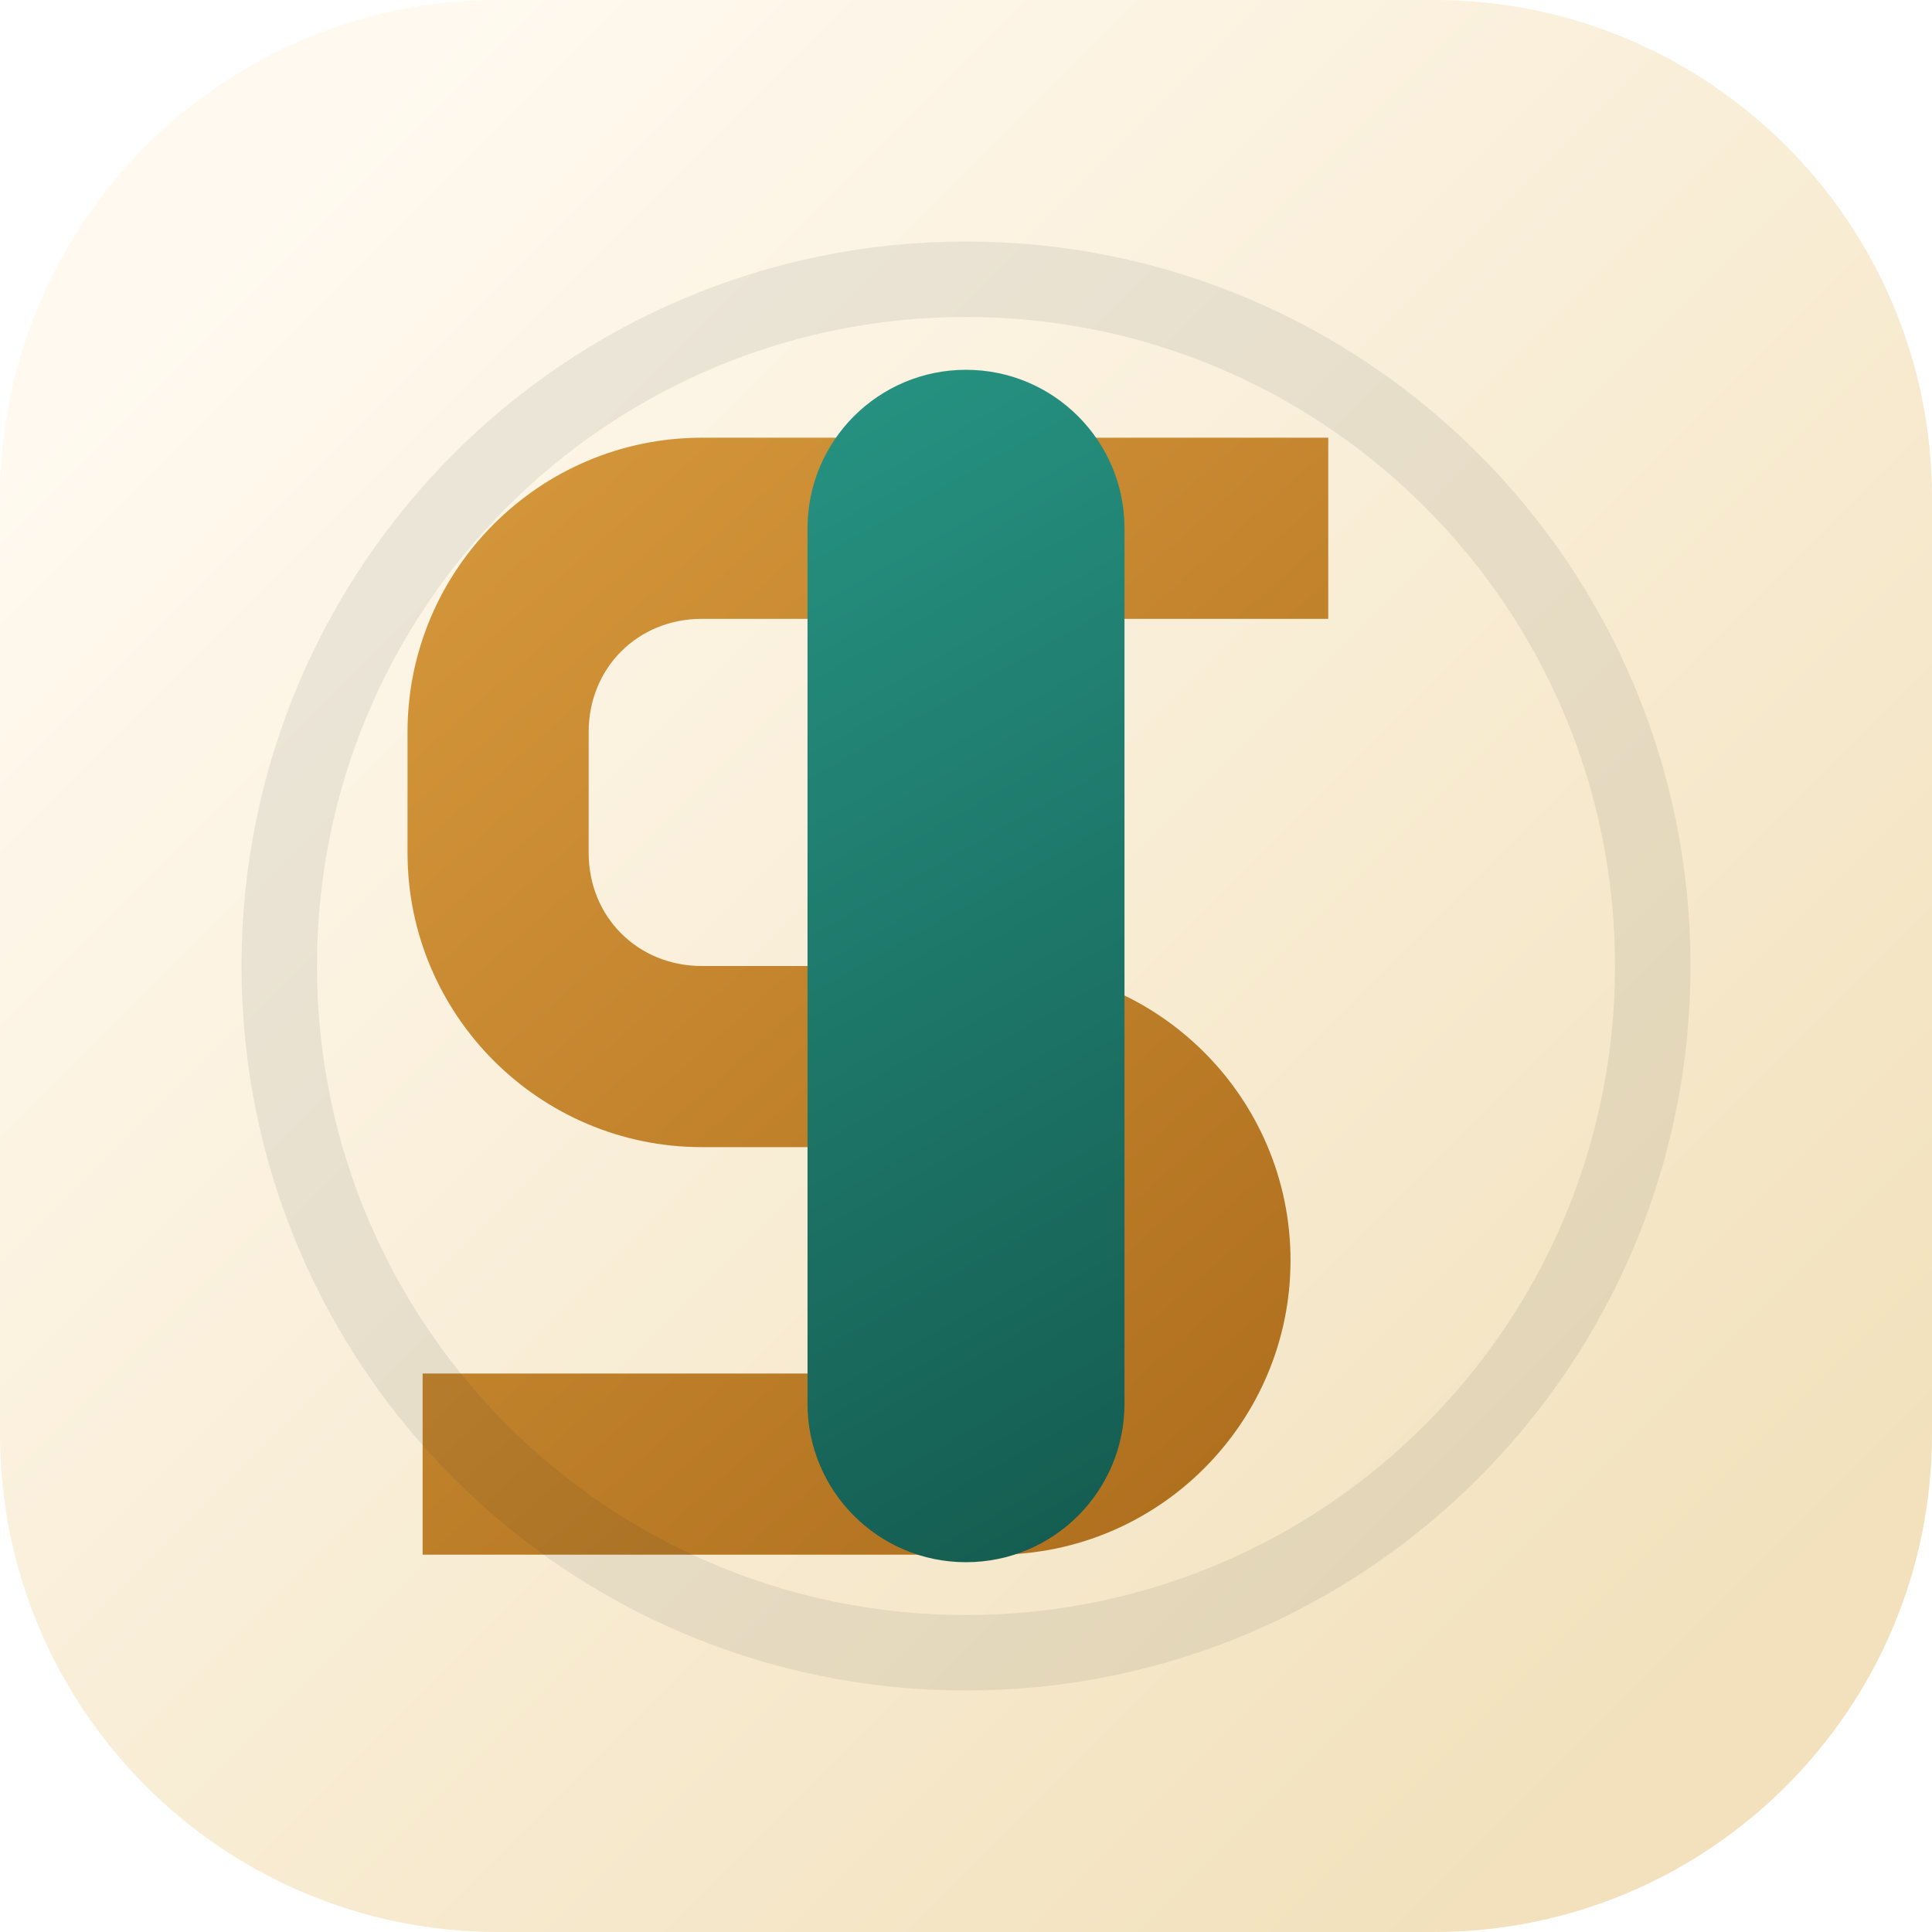
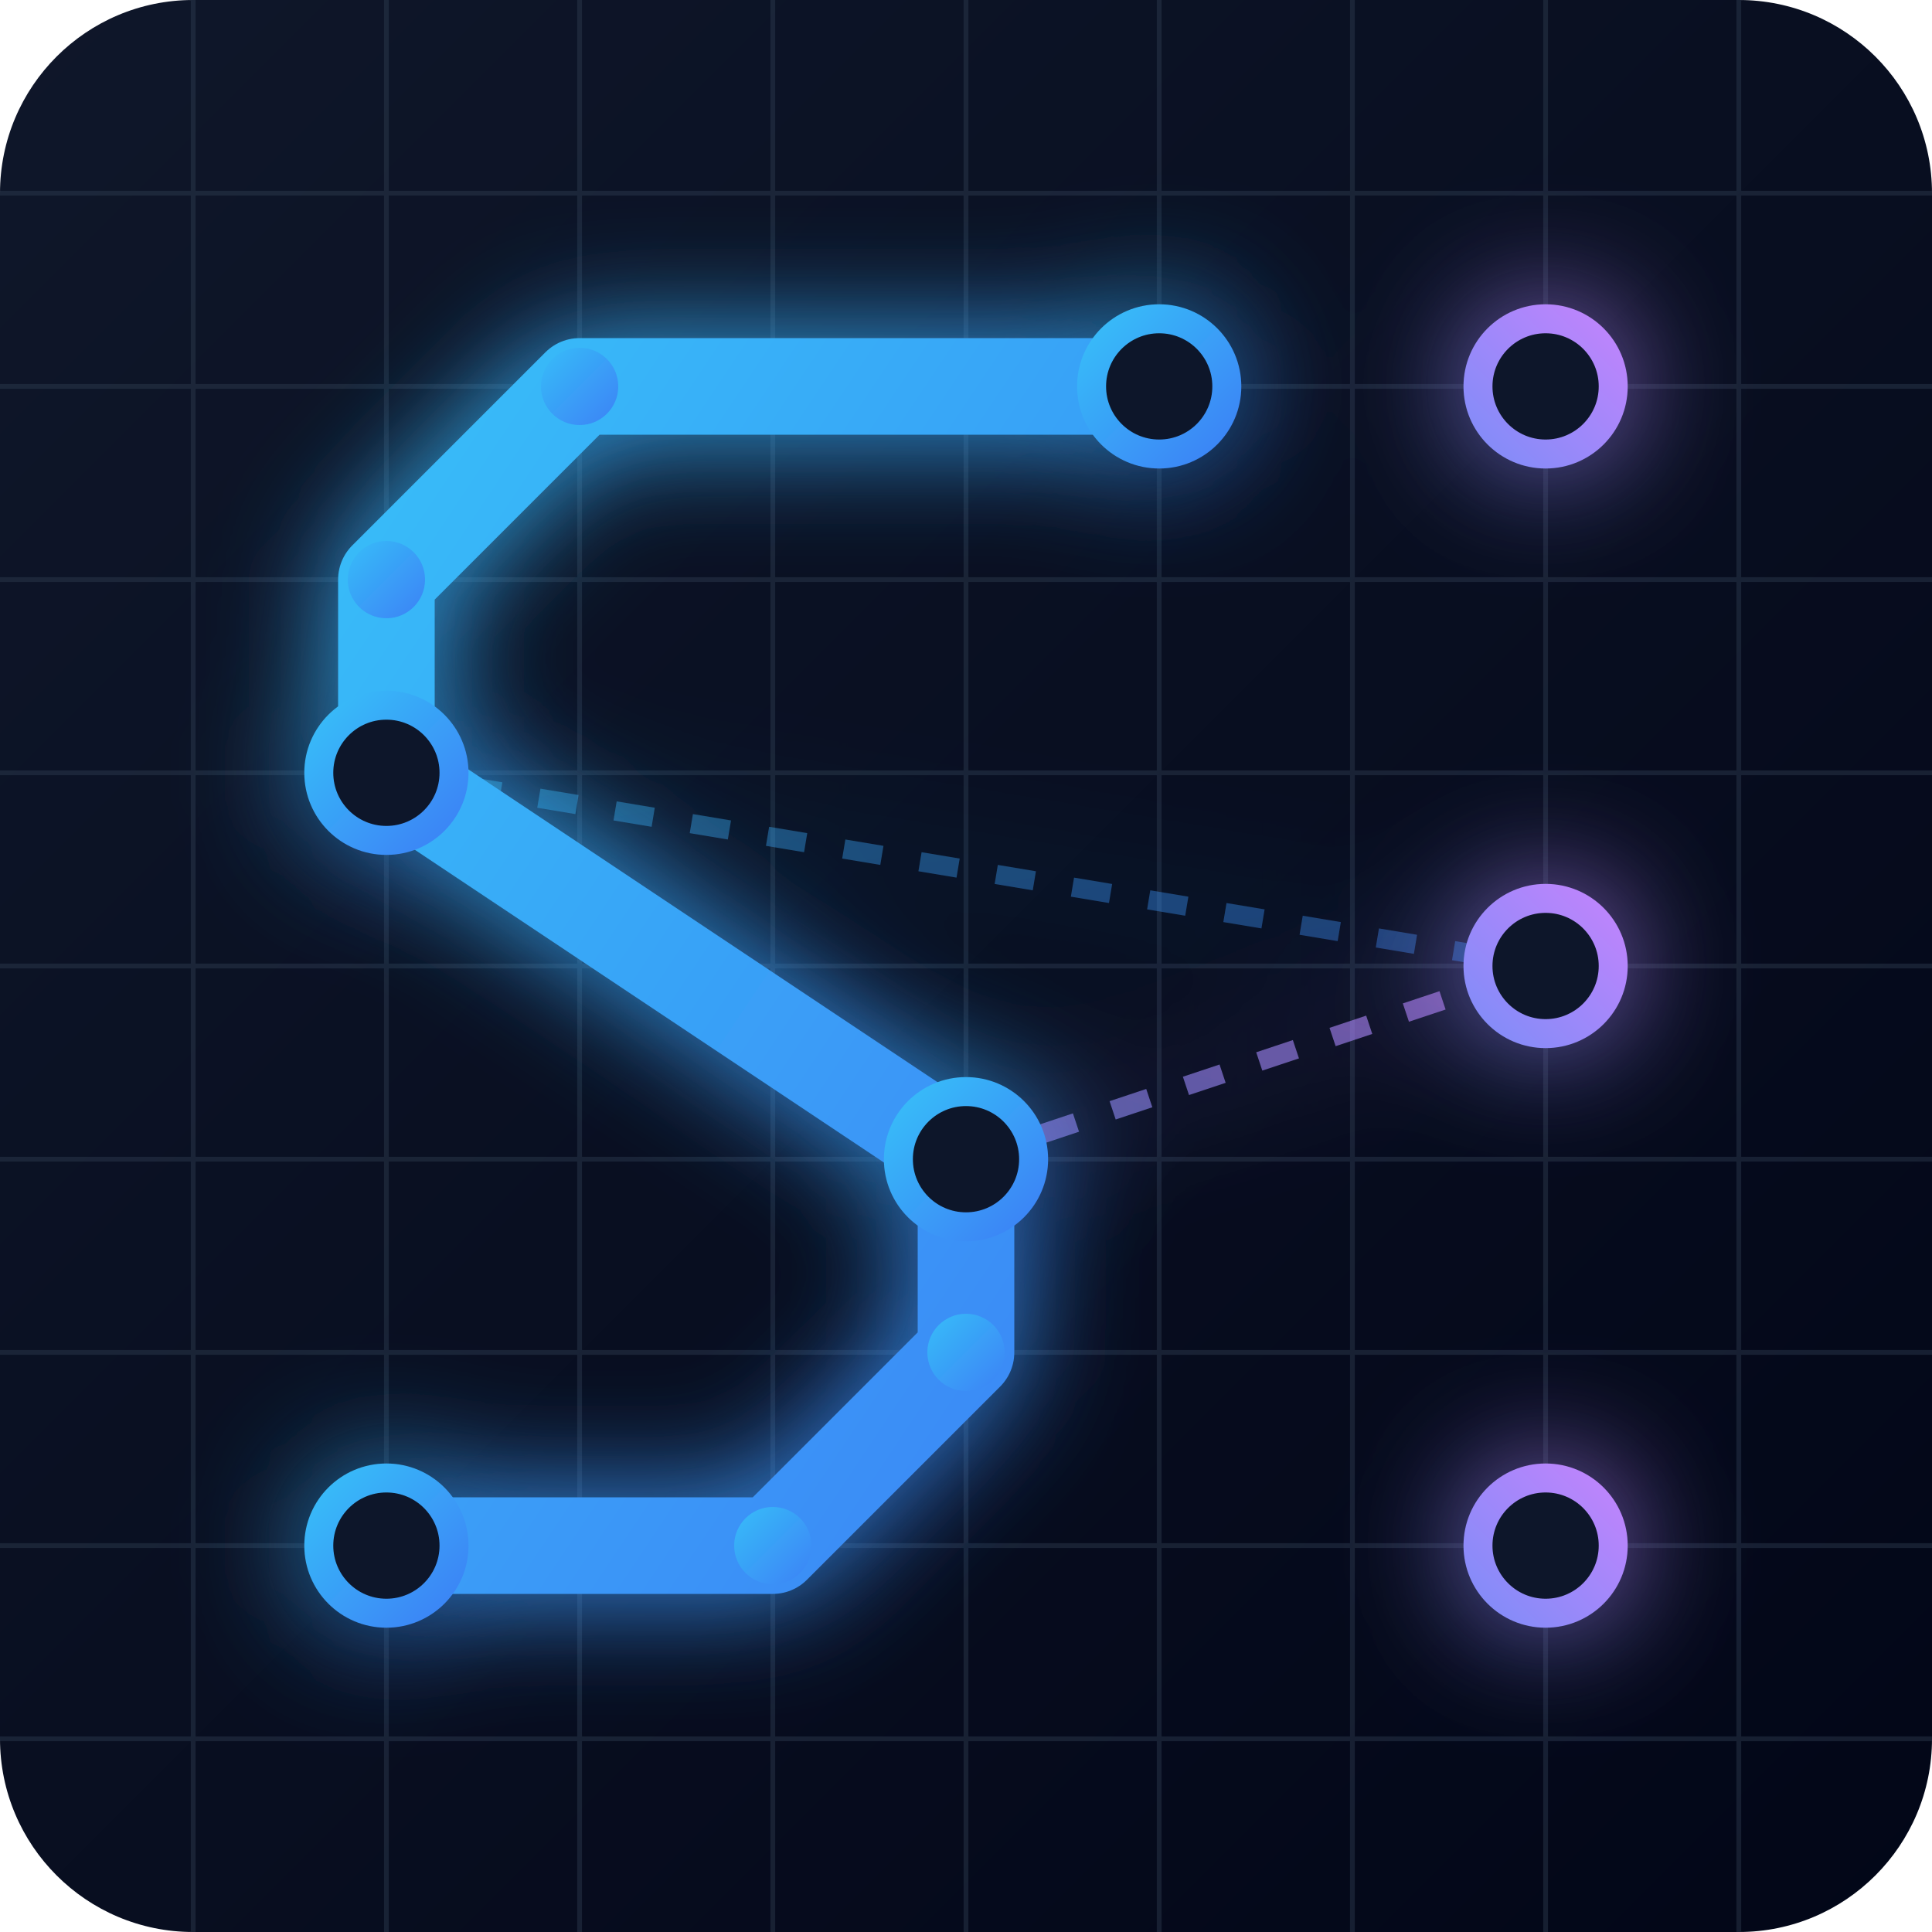
- <svg xmlns="http://www.w3.org/2000/svg" viewBox="0 0 512 512" role="img" aria-labelledby="logoTitle logoDesc">
+ <svg xmlns="http://www.w3.org/2000/svg" viewBox="0 0 400 400" width="100%" height="100%">
  <defs>
-     <linearGradient id="bg" x1="64" x2="448" y1="64" y2="448" gradientUnits="userSpaceOnUse">
-       <stop offset="0" stop-color="#fff9ef" />
-       <stop offset="1" stop-color="#f2e1bc" />
+     <linearGradient id="bg-grad" x1="0%" y1="0%" x2="100%" y2="100%">
+       <stop offset="0%" stop-color="#0f172a" />
+       <stop offset="100%" stop-color="#020617" />
    </linearGradient>
-     <linearGradient id="gold" x1="116" x2="401" y1="94" y2="414" gradientUnits="userSpaceOnUse">
-       <stop offset="0" stop-color="#d89a3d" />
-       <stop offset="1" stop-color="#a86819" />
+     <linearGradient id="s-grad" x1="0%" y1="0%" x2="100%" y2="100%">
+       <stop offset="0%" stop-color="#38bdf8" />
+       <stop offset="100%" stop-color="#3b82f6" />
    </linearGradient>
-     <linearGradient id="teal" x1="168" x2="340" y1="102" y2="406" gradientUnits="userSpaceOnUse">
-       <stop offset="0" stop-color="#289786" />
-       <stop offset="1" stop-color="#13584d" />
+     <linearGradient id="i-grad" x1="0%" y1="100%" x2="100%" y2="0%">
+       <stop offset="0%" stop-color="#818cf8" />
+       <stop offset="100%" stop-color="#c084fc" />
    </linearGradient>
+     <filter id="glow" x="-20%" y="-20%" width="140%" height="140%">
+       <feGaussianBlur stdDeviation="12" result="blur" />
+       <feComposite in="SourceGraphic" in2="blur" operator="over" />
+     </filter>
  </defs>
-   <rect width="512" height="512" rx="132" fill="url(#bg)" />
-   <path d="M186 116c-43 0-78 35-78 78v32c0 43 35 78 78 78h78c17 0 30 13 30 30s-13 30-30 30H112v48h152c43 0 78-35 78-78s-35-78-78-78h-78c-17 0-30-13-30-30v-32c0-17 13-30 30-30h166v-48H186z" fill="url(#gold)" />
-   <rect x="214" y="98" width="84" height="316" rx="42" fill="url(#teal)" />
-   <circle cx="256" cy="256" r="182" fill="none" stroke="rgba(28,43,47,0.08)" stroke-width="20" />
+   <rect width="400" height="400" rx="40" fill="url(#bg-grad)" />
+   <g stroke="#334155" stroke-width="1" opacity="0.4">
+     <line x1="40" y1="0" x2="40" y2="400" />
+     <line x1="80" y1="0" x2="80" y2="400" />
+     <line x1="120" y1="0" x2="120" y2="400" />
+     <line x1="160" y1="0" x2="160" y2="400" />
+     <line x1="200" y1="0" x2="200" y2="400" />
+     <line x1="240" y1="0" x2="240" y2="400" />
+     <line x1="280" y1="0" x2="280" y2="400" />
+     <line x1="320" y1="0" x2="320" y2="400" />
+     <line x1="360" y1="0" x2="360" y2="400" />
+     <line x1="0" y1="40" x2="400" y2="40" />
+     <line x1="0" y1="80" x2="400" y2="80" />
+     <line x1="0" y1="120" x2="400" y2="120" />
+     <line x1="0" y1="160" x2="400" y2="160" />
+     <line x1="0" y1="200" x2="400" y2="200" />
+     <line x1="0" y1="240" x2="400" y2="240" />
+     <line x1="0" y1="280" x2="400" y2="280" />
+     <line x1="0" y1="320" x2="400" y2="320" />
+     <line x1="0" y1="360" x2="400" y2="360" />
+   </g>
+   <g filter="url(#glow)">
+     <line x1="200" y1="240" x2="320" y2="200" stroke="url(#i-grad)" stroke-width="4" stroke-dasharray="8 8" opacity="0.6" />
+     <line x1="240" y1="80" x2="320" y2="80" stroke="url(#s-grad)" stroke-width="4" stroke-dasharray="8 8" opacity="0.6" />
+     <line x1="80" y1="160" x2="320" y2="200" stroke="url(#s-grad)" stroke-width="4" stroke-dasharray="8 8" opacity="0.4" />
+     <path d="M 240 80 L 120 80 L 80 120 L 80 160 L 200 240 L 200 280 L 160 320 L 80 320" fill="none" stroke="url(#s-grad)" stroke-width="20" stroke-linecap="round" stroke-linejoin="round" />
+     <path d="M 320 80 L 320 320" fill="none" stroke="url(#i-grad)" stroke-width="20" stroke-linecap="round" />
+     <circle cx="240" cy="80" r="14" fill="#0f172a" stroke="url(#s-grad)" stroke-width="6" />
+     <circle cx="120" cy="80" r="8" fill="url(#s-grad)" />
+     <circle cx="80" cy="120" r="8" fill="url(#s-grad)" />
+     <circle cx="80" cy="160" r="14" fill="#0f172a" stroke="url(#s-grad)" stroke-width="6" />
+     <circle cx="200" cy="240" r="14" fill="#0f172a" stroke="url(#s-grad)" stroke-width="6" />
+     <circle cx="200" cy="280" r="8" fill="url(#s-grad)" />
+     <circle cx="160" cy="320" r="8" fill="url(#s-grad)" />
+     <circle cx="80" cy="320" r="14" fill="#0f172a" stroke="url(#s-grad)" stroke-width="6" />
+     <circle cx="320" cy="80" r="14" fill="#0f172a" stroke="url(#i-grad)" stroke-width="6" />
+     <circle cx="320" cy="200" r="14" fill="#0f172a" stroke="url(#i-grad)" stroke-width="6" />
+     <circle cx="320" cy="320" r="14" fill="#0f172a" stroke="url(#i-grad)" stroke-width="6" />
+   </g>
</svg>
